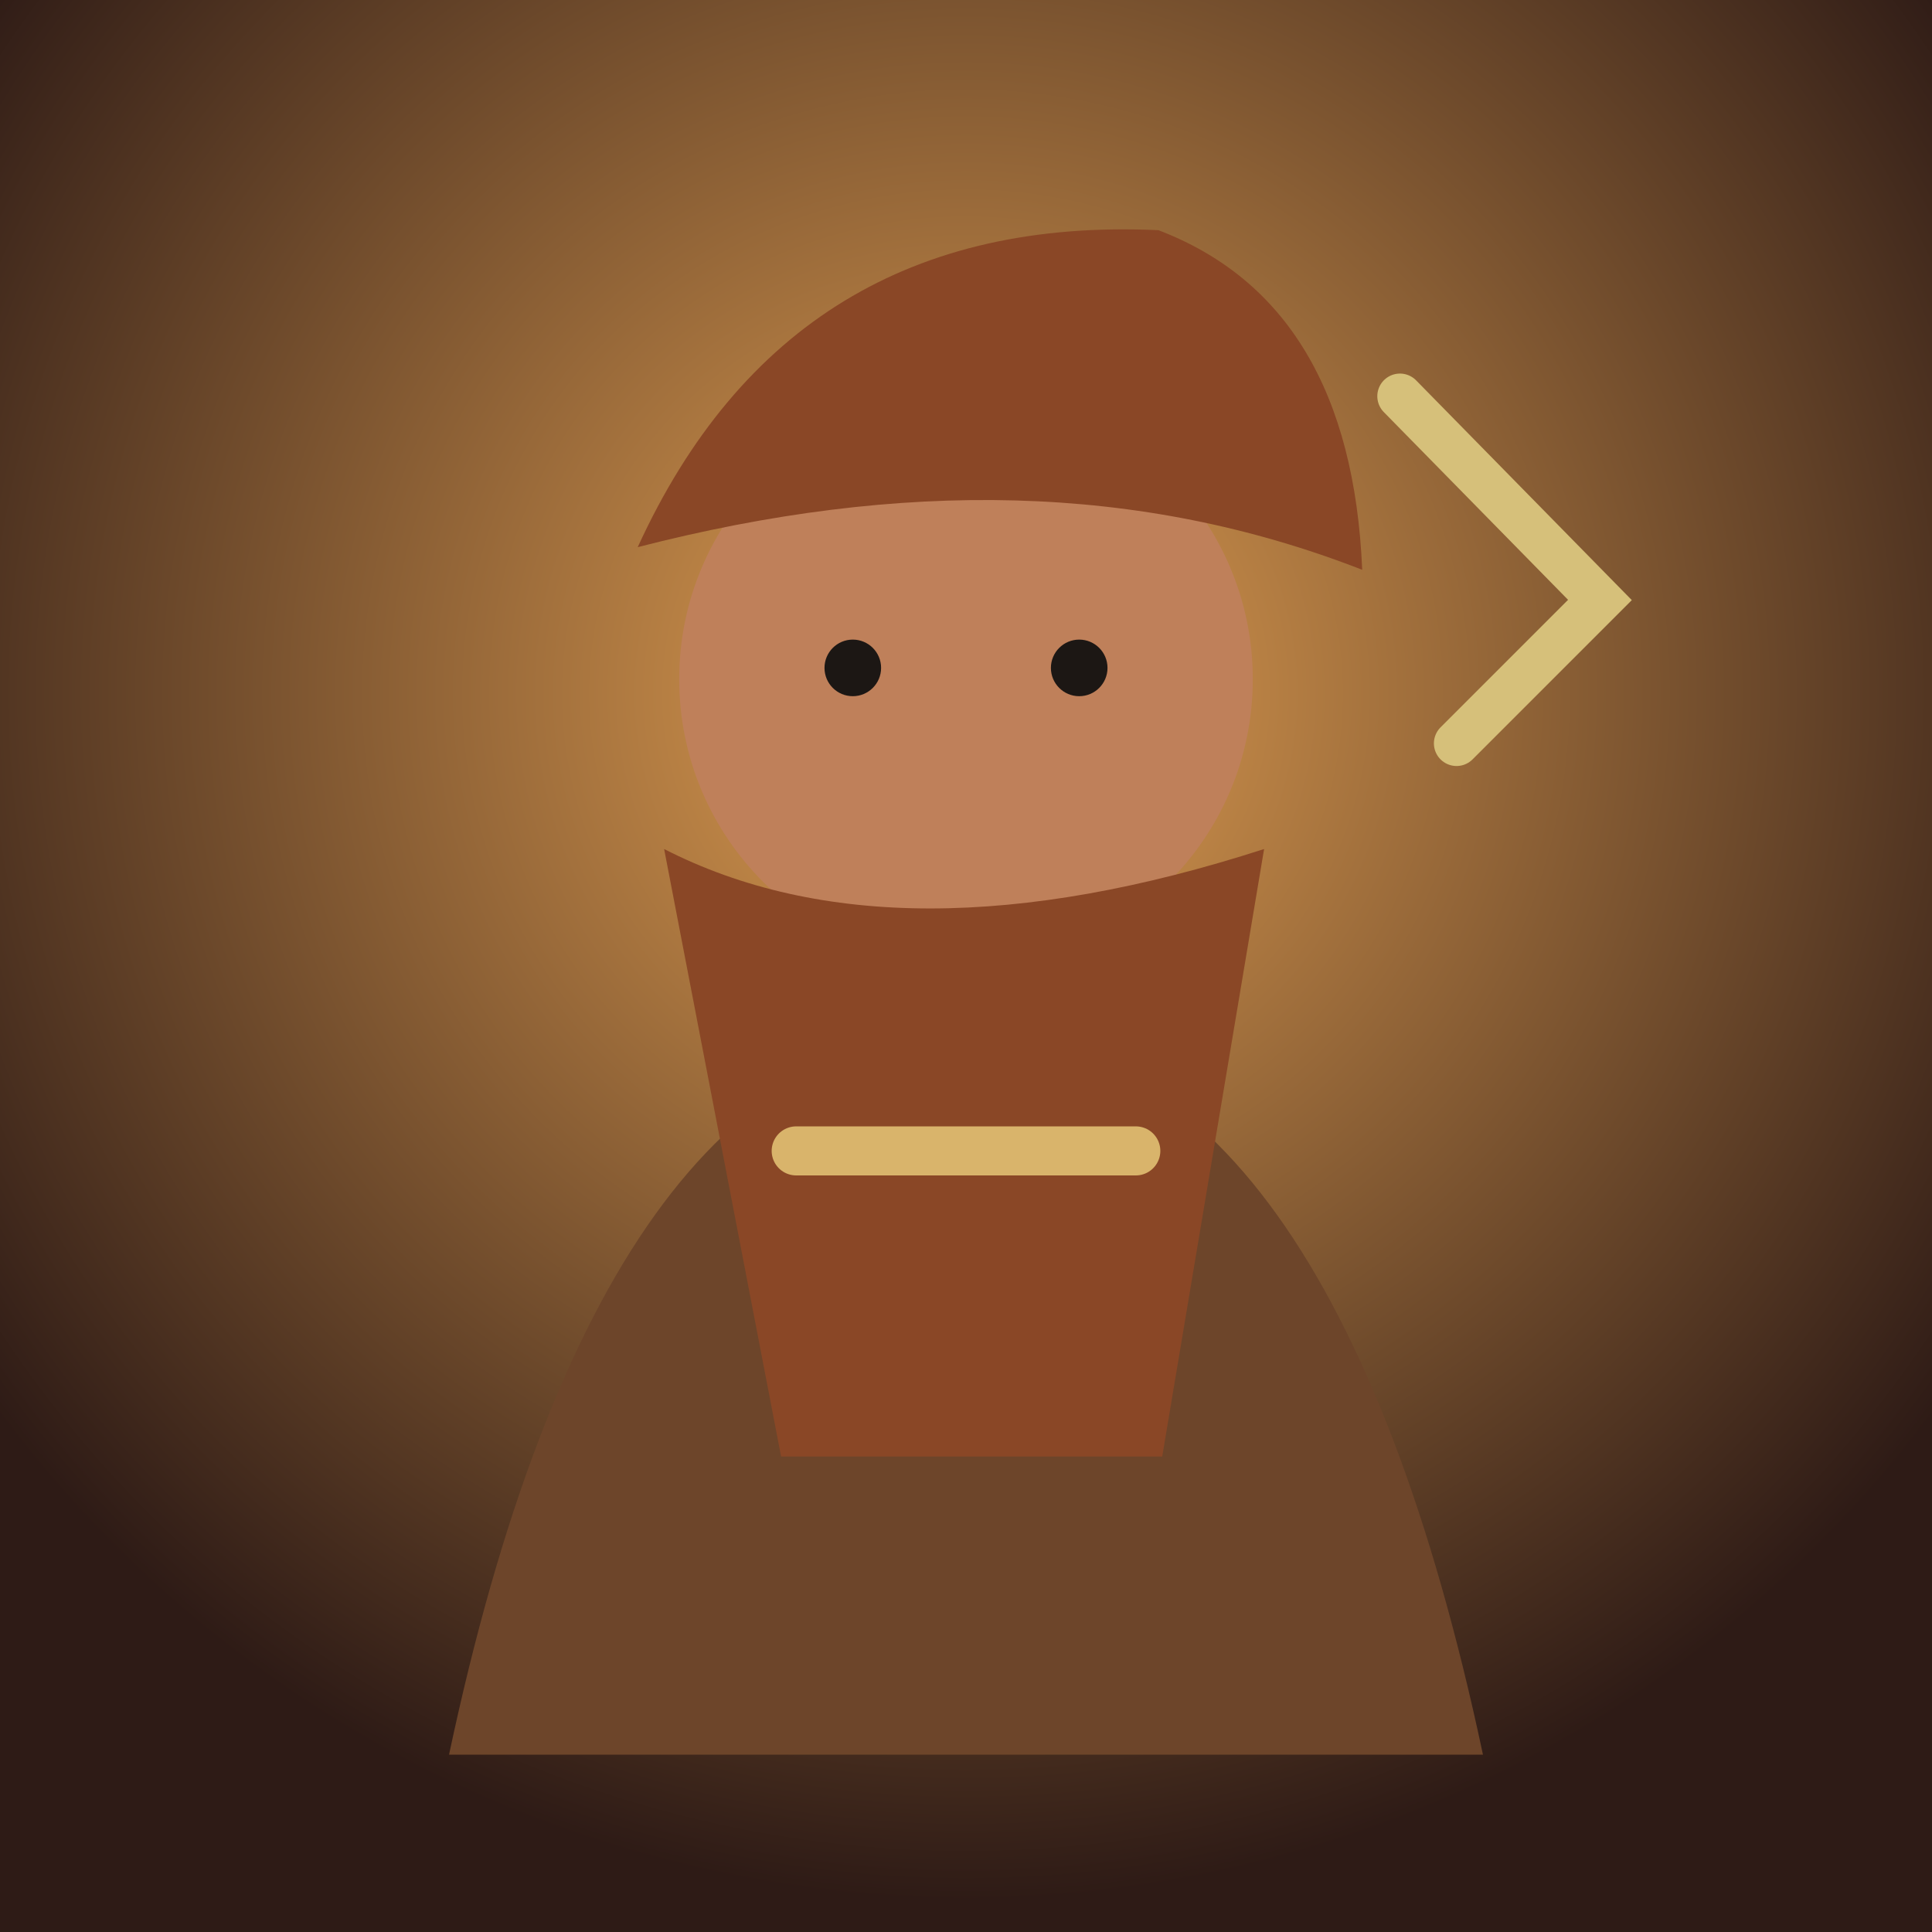
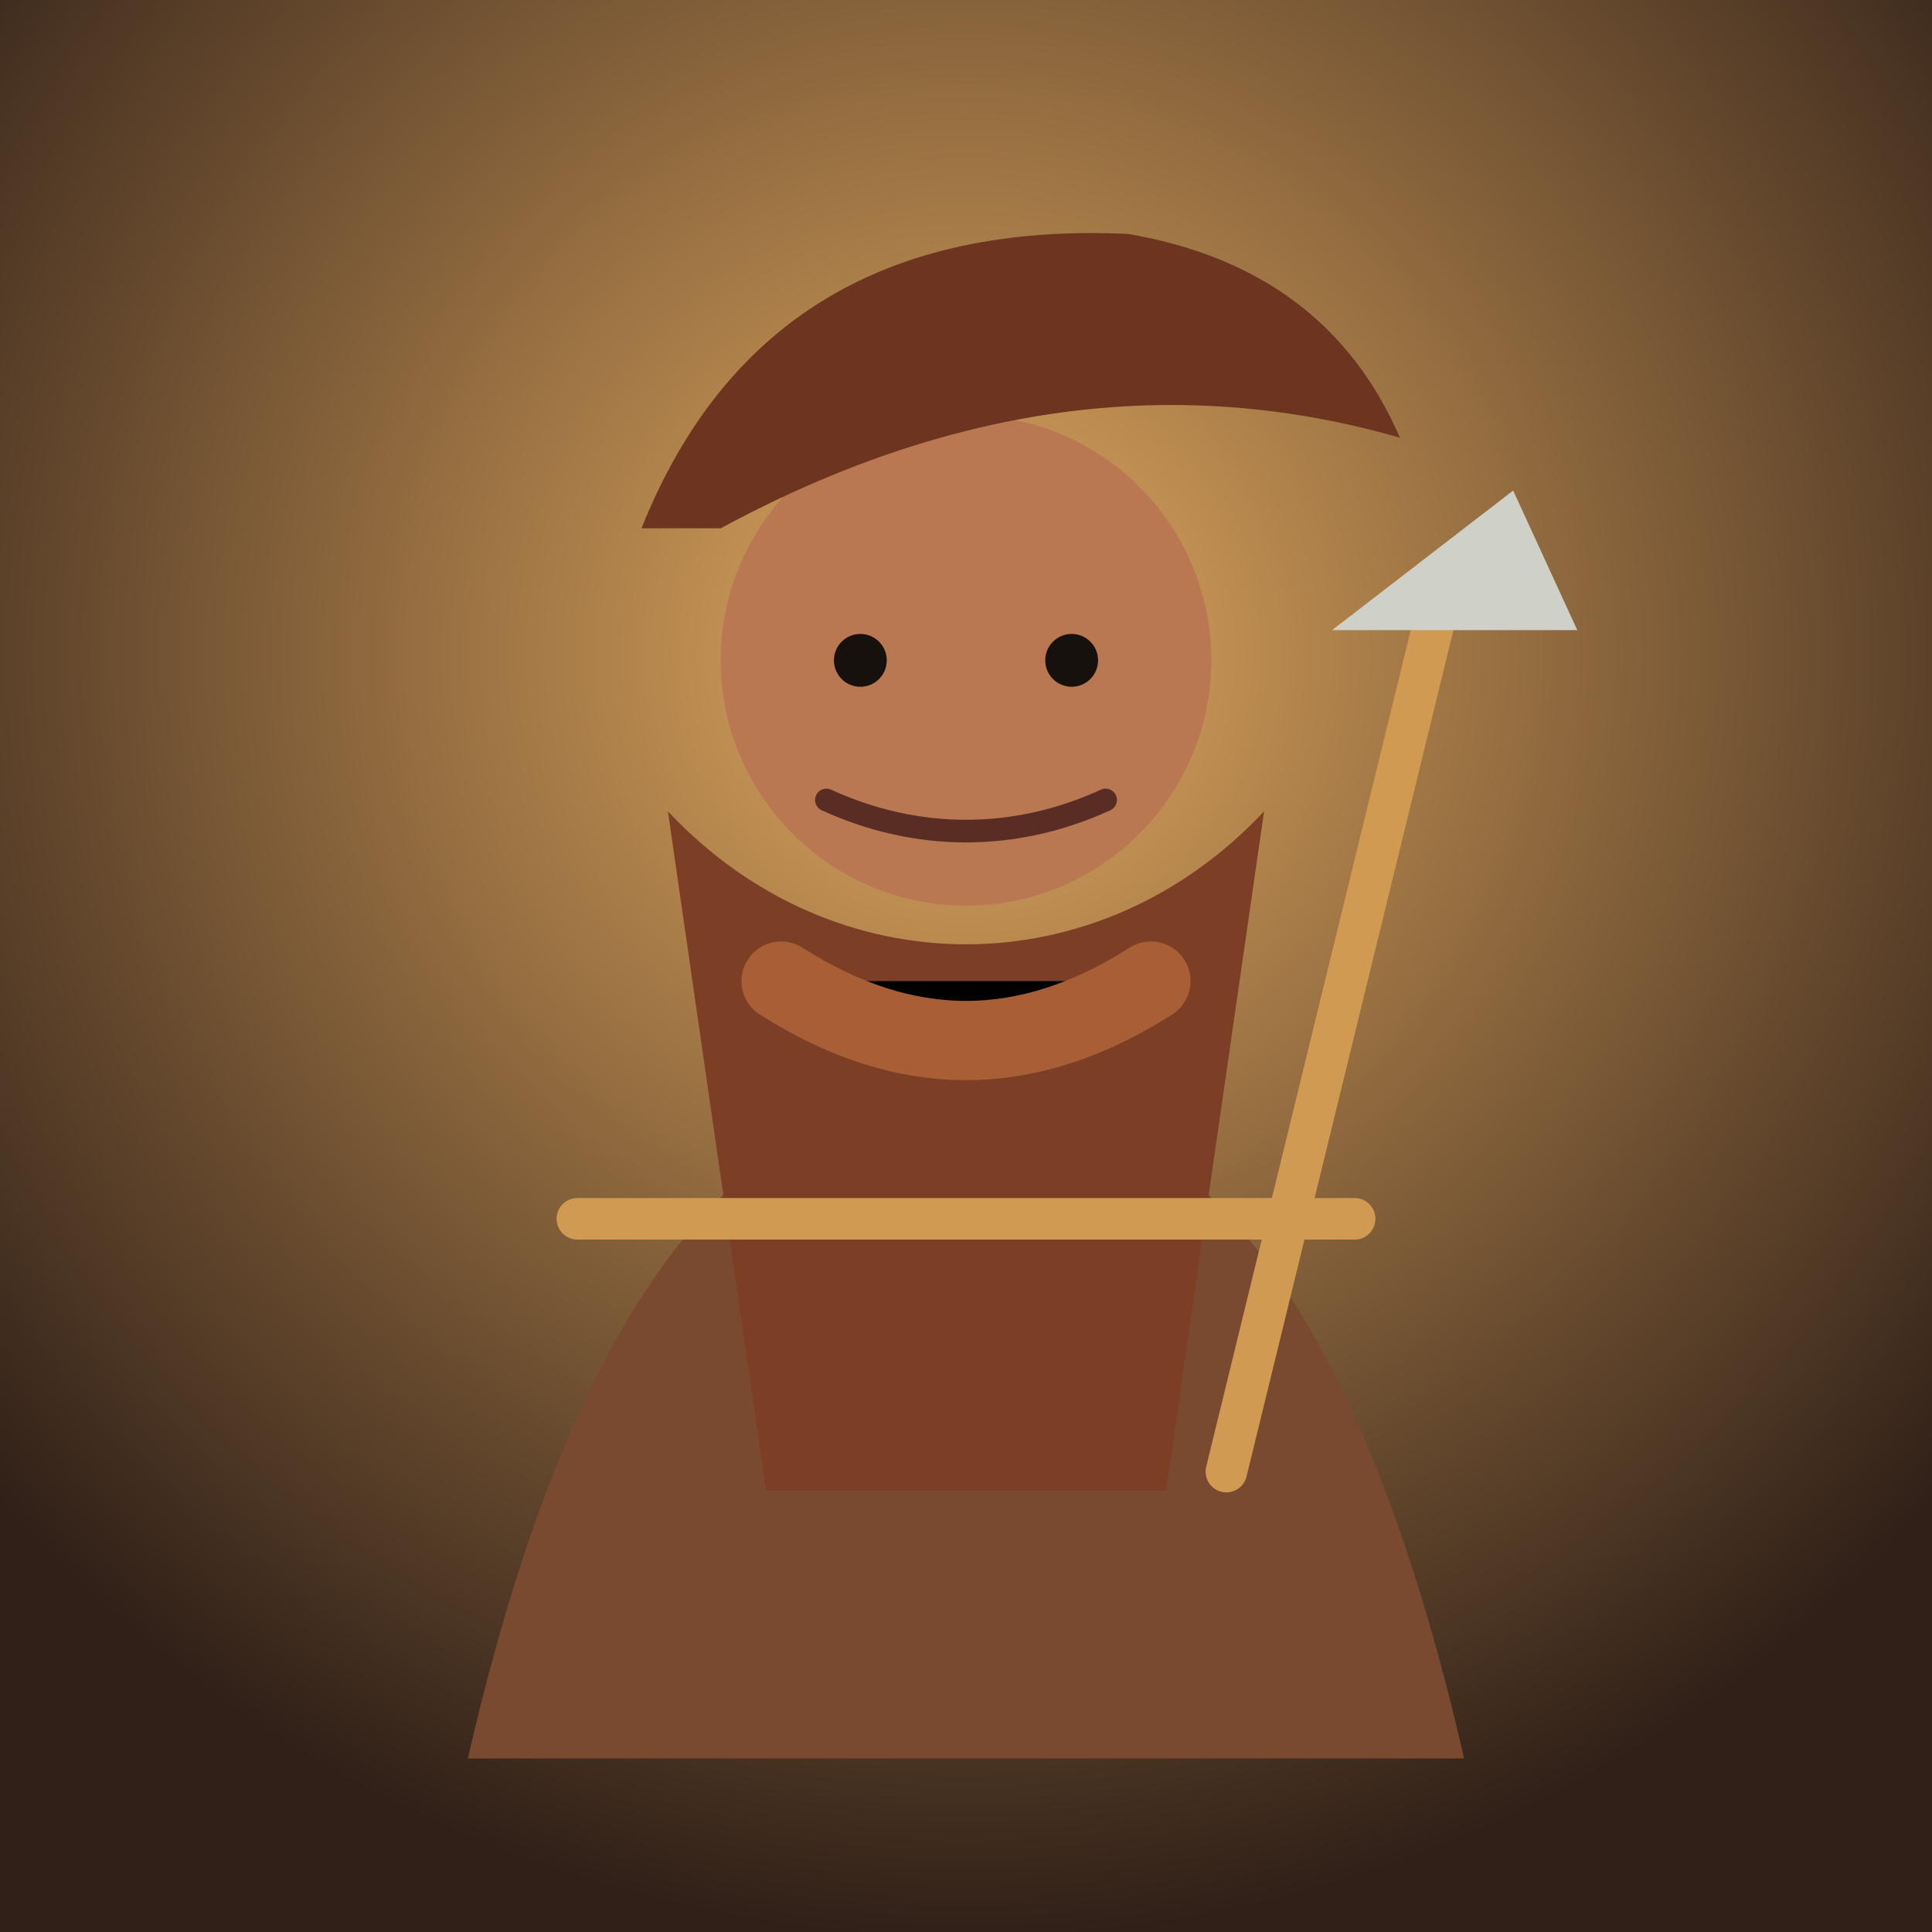
<svg xmlns="http://www.w3.org/2000/svg" viewBox="0 0 1024 1024" role="img" aria-label="Original dwarf warrior portrait">
  <defs>
-     <radialGradient id="bg" cx="50%" cy="36%" r="62%">
-       <stop stop-color="#e3a052" />
-       <stop offset="1" stop-color="#2e1b16" />
+     <radialGradient id="bg" cx="50%" cy="34%" r="66%">
+       <stop stop-color="#e1a85f" />
+       <stop offset="1" stop-color="#302018" />
    </radialGradient>
  </defs>
  <rect width="1024" height="1024" fill="url(#bg)" />
-   <path d="M238 930c54-254 146-382 274-382s220 128 274 382Z" fill="#6d452a" />
-   <circle cx="512" cy="360" r="152" fill="#bf805a" />
-   <path d="M338 290c54-118 146-174 276-168 68 26 104 86 108 180-118-46-244-48-384-12Z" fill="#8a4726" />
-   <path d="M352 450c82 42 188 42 318 0l-54 322H414Z" fill="#8a4726" />
-   <circle cx="452" cy="354" r="15" fill="#1c1714" />
-   <circle cx="572" cy="354" r="15" fill="#1c1714" />
-   <path d="M422 610h180" stroke="#d9b46b" stroke-width="26" stroke-linecap="round" />
-   <path d="M742 210 848 318 772 394" stroke="#d6c07a" stroke-width="24" fill="none" stroke-linecap="round" />
+   <path d="M248 932c54-236 142-354 264-354s210 118 264 354Z" fill="#7a4a30" />
+   <circle cx="512" cy="350" r="130" fill="#b97752" />
+   <path d="M340 280c44-110 130-162 258-156 70 12 118 48 144 108-118-34-238-18-360 48Z" fill="#6d341f" />
+   <path d="M354 430c88 94 228 94 316 0l-52 360H406Z" fill="#7c3f25" />
+   <path d="M414 520c66 42 130 42 196 0" stroke="#a95f35" stroke-width="42" stroke-linecap="round" />
+   <circle cx="456" cy="350" r="14" fill="#17110e" />
+   <circle cx="568" cy="350" r="14" fill="#17110e" />
+   <path d="M438 424c48 22 100 22 148 0" stroke="#5a2d24" stroke-width="12" fill="none" stroke-linecap="round" />
+   <path d="M760 330 650 780" stroke="#d09a52" stroke-width="22" stroke-linecap="round" />
+   <path d="M706 334h130l-34-74Z" fill="#cfd0c8" />
+   <path d="M306 646h412" stroke="#d09a52" stroke-width="22" stroke-linecap="round" />
</svg>
